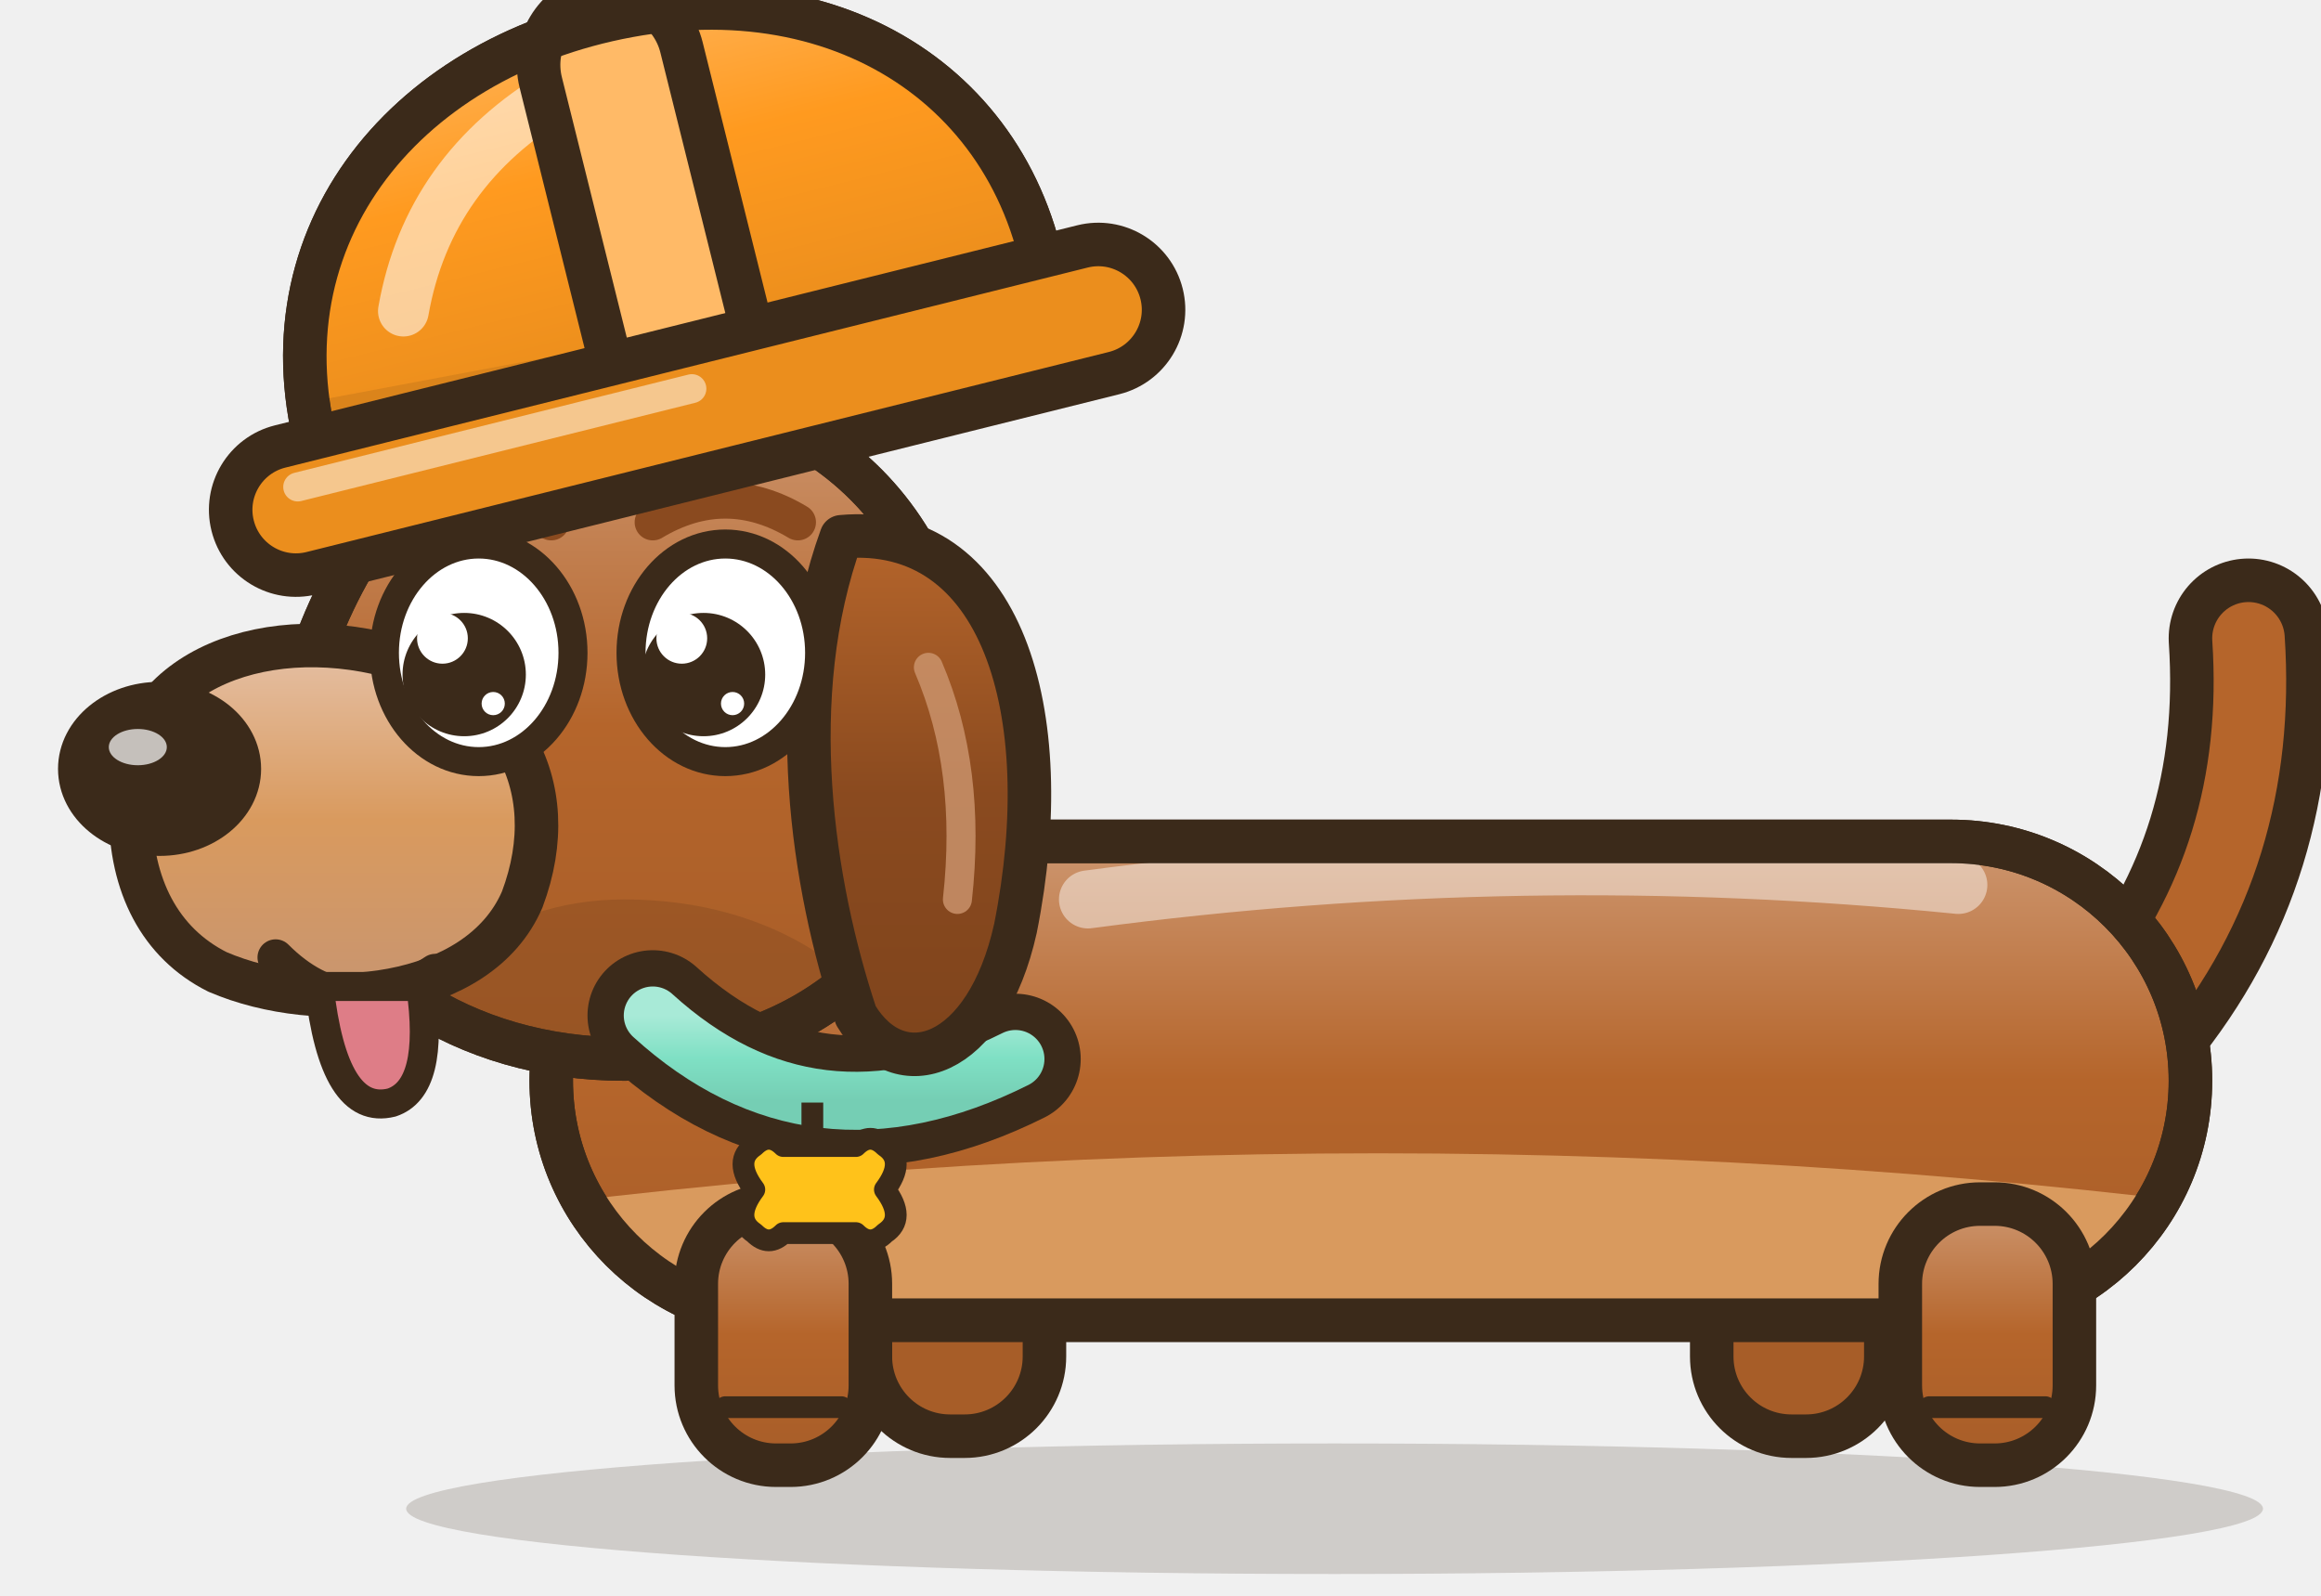
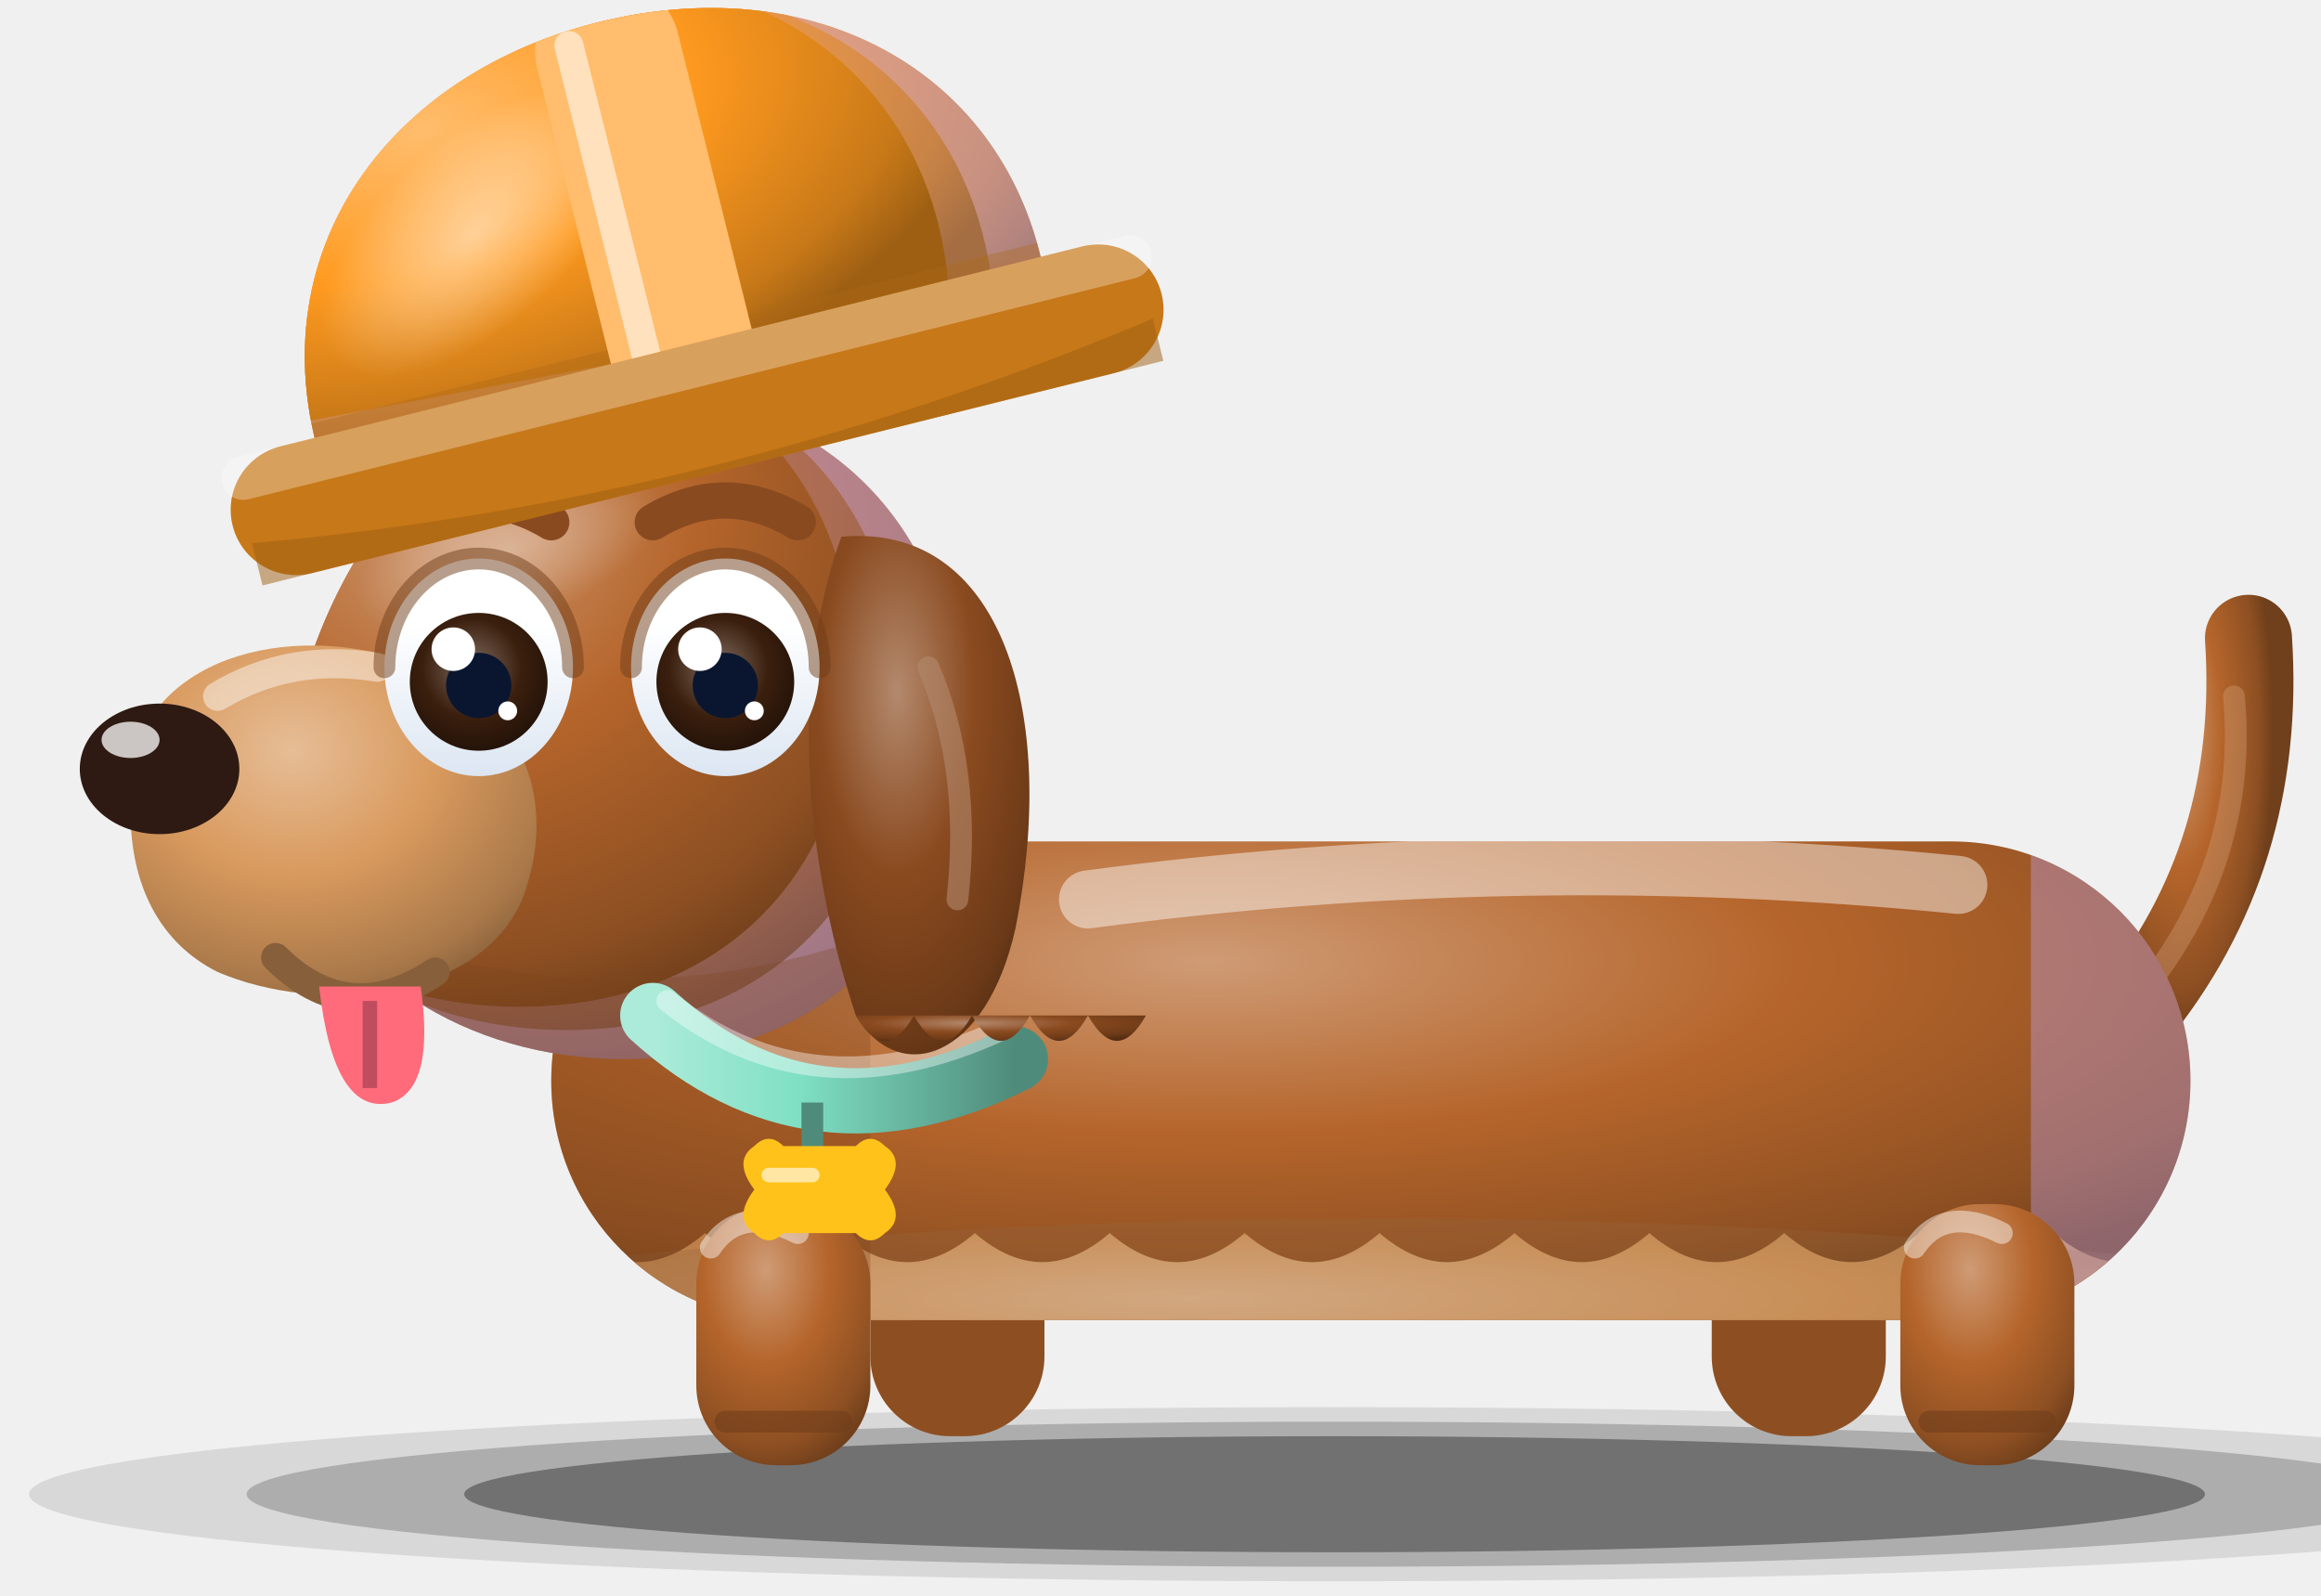
<svg xmlns="http://www.w3.org/2000/svg" viewBox="0 0 320 220" width="320" height="220">
  <defs>
-     <linearGradient id="fu" x1="0" y1="0" x2="0" y2="1">
-       <stop offset="0" stop-color="#CD966F" />
-       <stop offset=".5" stop-color="#B5652B" />
-       <stop offset="1" stop-color="#A75D28" />
+     <radialGradient id="gF" cx="0.4" cy="0.25" r="0.8">
+       <stop offset="0" stop-color="#CF9B75" />
+       <stop offset=".45" stop-color="#B5652B" />
+       <stop offset=".85" stop-color="#8D4F22" />
+       <stop offset="1" stop-color="#703F1B" />
+     </radialGradient>
+     <radialGradient id="gMz" cx="0.4" cy="0.3" r="0.78">
+       <stop offset="0" stop-color="#E6BD96" />
+       <stop offset=".45" stop-color="#D99A5E" />
+       <stop offset=".85" stop-color="#A97849" />
+       <stop offset="1" stop-color="#875F3A" />
+     </radialGradient>
+     <radialGradient id="gE" cx="0.4" cy="0.3" r="0.78">
+       <stop offset="0" stop-color="#B3896D" />
+       <stop offset=".45" stop-color="#8A4A1F" />
+       <stop offset=".85" stop-color="#6C3A18" />
+       <stop offset="1" stop-color="#562E13" />
+     </radialGradient>
+     <radialGradient id="gHm" cx="0.36" cy="0.28" r="0.8">
+       <stop offset="0" stop-color="#FFBD6D" />
+       <stop offset=".45" stop-color="#FF9A1F" />
+       <stop offset=".85" stop-color="#C77818" />
+       <stop offset="1" stop-color="#9E5F13" />
+     </radialGradient>
+     <linearGradient id="gCl" x1="0" y1="0" x2="1" y2="0">
+       <stop offset="0" stop-color="#ACEBD9" />
+       <stop offset=".4" stop-color="#7FE0C4" />
+       <stop offset="1" stop-color="#4F8B7A" />
    </linearGradient>
-     <linearGradient id="mz" x1="0" y1="0" x2="0" y2="1">
-       <stop offset="0" stop-color="#E5C0A5" />
-       <stop offset=".5" stop-color="#D99A5E" />
-       <stop offset="1" stop-color="#C89570" />
+     <radialGradient id="gSp" cx="0.5" cy="0.5" r="0.5">
+       <stop offset="0" stop-color="#FFFFFF" stop-opacity="0.35" />
+       <stop offset="0.55" stop-color="#FFFFFF" stop-opacity="0.175" />
+       <stop offset="1" stop-color="#FFFFFF" stop-opacity="0" />
+     </radialGradient>
+     <radialGradient id="gSp2" cx="0.5" cy="0.5" r="0.5">
+       <stop offset="0" stop-color="#FFFFFF" stop-opacity="0.5" />
+       <stop offset="0.55" stop-color="#FFFFFF" stop-opacity="0.25" />
+       <stop offset="1" stop-color="#FFFFFF" stop-opacity="0" />
+     </radialGradient>
+     <linearGradient id="eyw" x1="0" y1="0" x2="0" y2="1">
+       <stop offset=".3" stop-color="#FFFFFF" />
+       <stop offset="1" stop-color="#DCE6F2" />
    </linearGradient>
-     <linearGradient id="er" x1="0" y1="0" x2="0" y2="1">
-       <stop offset="0" stop-color="#B5652B" />
-       <stop offset=".5" stop-color="#8A4A1F" />
-       <stop offset="1" stop-color="#7F441C" />
-     </linearGradient>
-     <linearGradient id="hm" x1="0" y1="0" x2="0" y2="1">
-       <stop offset="0" stop-color="#FFBA67" />
-       <stop offset=".5" stop-color="#FF9A1F" />
-       <stop offset="1" stop-color="#EB8E1D" />
-     </linearGradient>
-     <linearGradient id="cl" x1="0" y1="0" x2="0" y2="1">
-       <stop offset="0" stop-color="#A8EAD7" />
-       <stop offset=".5" stop-color="#7FE0C4" />
-       <stop offset="1" stop-color="#75CEB4" />
-     </linearGradient>
+     <radialGradient id="eyi" cx=".45" cy=".4" r=".6">
+       <stop offset="0" stop-color="#806D62" />
+       <stop offset=".6" stop-color="#3B1F0E" />
+       <stop offset="1" stop-color="#251309" />
+     </radialGradient>
+     <g id="ey">
+       <ellipse rx="13" ry="15" fill="url(#eyw)" />
+       <circle cy="2" r="9.5" fill="url(#eyi)" />
+       <circle cy="2.5" r="4.5" fill="#0A1630" />
+       <circle cx="-3.5" cy="-2.5" r="3" fill="#FFFFFF" />
+       <circle cx="4" cy="6" r="1.3" fill="#FFFFFF" />
+       <path d="M-13 0A13 15 0 0 1 13 0" fill="none" stroke="#703F1B" stroke-opacity=".5" stroke-width="3" stroke-linecap="round" />
+     </g>
    <rect id="bd" x="76" y="116" width="226" height="66" rx="33" />
    <path id="hd" d="M86 54C116 54 134 76 132 104C130 130 112 146 86 146C64 146 46 134 40 116C36 100 50 54 86 54Z" />
    <path id="dm" d="M38 64C36 32 62 12 94 14C126 16 146 40 140 70Z" />
-     <clipPath id="cb">
+     <clipPath id="cbd">
      <use href="#bd" />
    </clipPath>
-     <clipPath id="ch">
+     <clipPath id="chd">
      <use href="#hd" />
    </clipPath>
-     <clipPath id="cd">
+     <clipPath id="cdm">
      <use href="#dm" />
    </clipPath>
  </defs>
-   <ellipse cx="184" cy="208" rx="128" ry="9" fill="#3B2A1A" fill-opacity=".18" />
-   <g stroke="#3B2A1A" stroke-width="6" stroke-linejoin="round">
-     <path d="M294 140Q312 118 310 88" fill="none" stroke-width="22" stroke-linecap="round" />
-     <path d="M294 140Q312 118 310 88" fill="none" stroke="#B5652B" stroke-width="10" stroke-linecap="round" />
-     <g fill="url(#fu)">
-       <rect x="236" y="162" width="24" height="36" rx="11" fill="#A75D28" />
-       <rect x="120" y="162" width="24" height="36" rx="11" fill="#A75D28" />
+   <g fill="#000000">
+     <ellipse cx="184" cy="206" rx="180" ry="12" fill-opacity=".1" />
+     <ellipse cx="184" cy="206" rx="150" ry="10" fill-opacity=".2" />
+     <ellipse cx="184" cy="206" rx="120" ry="8" fill-opacity=".35" />
+   </g>
+   <path d="M294 140Q312 118 310 88" fill="none" stroke="url(#gF)" stroke-width="12" stroke-linecap="round" />
+   <path d="M296 136Q310 118 308 96" fill="none" stroke="#CF9B75" stroke-opacity=".4" stroke-width="3" stroke-linecap="round" />
+   <rect x="236" y="162" width="24" height="36" rx="11" fill="#8D4F22" />
+   <rect x="120" y="162" width="24" height="36" rx="11" fill="#8D4F22" />
+   <use href="#bd" fill="url(#gF)" />
+   <g clip-path="url(#cbd)">
+     <path d="M60 170q9.3 8 18.6 0q9.3 8 18.6 0q9.3 8 18.6 0q9.3 8 18.6 0q9.3 8 18.6 0q9.3 8 18.6 0q9.3 8 18.6 0q9.3 8 18.6 0q9.3 8 18.6 0q9.3 8 18.6 0q9.3 8 18.6 0q9.3 8 18.6 0q9.3 8 18.6 0q9.3 8 18.6 0V200H60Z" fill="url(#gMz)" />
+     <path d="M60 176Q190 160 320 176V200H60Z" fill="#946940" fill-opacity=".25" />
+     <path d="M150 124Q210 116 270 122" fill="none" stroke="#FFFFFF" stroke-opacity=".45" stroke-width="8" stroke-linecap="round" />
+     <path d="M280 110V190H302V110Z" fill="#C7ADFF" fill-opacity=".35" />
+     <path d="M60 110H120V200H60Z" fill="#7B451D" fill-opacity=".3" />
+   </g>
+   <rect x="262" y="166" width="24" height="36" rx="11" fill="url(#gF)" />
+   <rect x="96" y="166" width="24" height="36" rx="11" fill="url(#gF)" />
+   <path d="M100 196H116M266 196H282" stroke="#703F1B" stroke-opacity=".6" stroke-width="3" stroke-linecap="round" />
+   <path d="M98 172Q102 166 110 170M264 172Q268 166 276 170" fill="none" stroke="#FFFFFF" stroke-opacity=".45" stroke-width="3" stroke-linecap="round" />
+   <use href="#hd" fill="url(#gF)" />
+   <g clip-path="url(#chd)">
+     <use href="#hd" fill="#C7ADFF" fill-opacity="0.45" />
+     <use href="#hd" fill="url(#gF)" transform="translate(-8 -4)" />
+     <use href="#hd" fill="#C7ADFF" fill-opacity="0.2" transform="translate(-8 -4)" />
+     <use href="#hd" fill="url(#gF)" transform="translate(-14.4 -7.2)" />
+     <path d="M30 120Q86 150 140 120V160H30Z" fill="#7B451D" fill-opacity=".3" />
+     <ellipse cx="70" cy="76" rx="22" ry="10" transform="rotate(-20 70 76)" fill="url(#gSp)" />
+   </g>
+   <path d="M90 140Q112 160 140 146" fill="none" stroke="url(#gCl)" stroke-width="9" stroke-linecap="round" />
+   <path d="M92 138Q112 154 138 142" fill="none" stroke="#FFFFFF" stroke-opacity=".4" stroke-width="3" stroke-linecap="round" />
+   <path d="M116 74C138 72 146 98 140 128C136 146 124 150 118 140C112 122 108 96 116 74Z" fill="url(#gE)" />
+   <path d="M118 140q4 7 8 0q4 7 8 0q4 7 8 0q4 7 8 0q4 7 8 0" fill="url(#gE)" />
+   <path d="M128 92Q134 106 132 124" fill="none" stroke="#B3896D" stroke-opacity=".6" stroke-width="3" stroke-linecap="round" />
+   <path d="M18 112C16 94 34 86 52 90C70 94 78 108 72 124C66 138 44 140 30 134C22 130 18 122 18 112Z" fill="url(#gMz)" />
+   <path d="M30 96Q40 90 52 92" fill="none" stroke="#FFFFFF" stroke-opacity=".45" stroke-width="4" stroke-linecap="round" />
+   <g id="face">
+     <path d="M38 132Q48 142 60 134" fill="none" stroke="#875F3A" stroke-width="4" stroke-linecap="round" />
+     <path d="M44 136Q46 154 54 152Q60 150 58 136Z" fill="#FF6B7A" />
+     <path d="M51 138V150" stroke="#4A1430" stroke-opacity=".35" stroke-width="2" />
+     <ellipse cx="22" cy="106" rx="11" ry="9" fill="#2E1A12" />
+     <ellipse cx="18" cy="102" rx="4" ry="2.5" fill="#FFFFFF" fill-opacity=".75" />
+     <use href="#ey" transform="translate(66 92)" />
+     <use href="#ey" transform="translate(100 92)" />
+     <path d="M56 72Q66 66 76 72M90 72Q100 66 110 72" fill="none" stroke="#8A4A1F" stroke-width="5" stroke-linecap="round" />
+   </g>
+   <g transform="translate(2 -12) rotate(-14 90 52)">
+     <use href="#dm" fill="url(#gHm)" />
+     <g clip-path="url(#cdm)">
+       <use href="#dm" fill="#C7ADFF" fill-opacity="0.45" />
+       <use href="#dm" fill="url(#gHm)" transform="translate(-7 -4)" />
+       <use href="#dm" fill="#C7ADFF" fill-opacity="0.2" transform="translate(-7 -4)" />
+       <use href="#dm" fill="url(#gHm)" transform="translate(-12.6 -7.2)" />
+       <path d="M30 58H150V74H30Z" fill="#AD6915" fill-opacity=".35" />
+       <ellipse cx="66" cy="38" rx="26" ry="13" transform="rotate(-28 66 38)" fill="url(#gSp2)" />
+       <rect x="80" y="8" width="20" height="66" rx="10" fill="#FFBD6D" />
+       <path d="M85 16V60" stroke="#FFFFFF" stroke-opacity=".55" stroke-width="4" stroke-linecap="round" />
    </g>
-     <use href="#bd" fill="url(#fu)" />
-     <g clip-path="url(#cb)" stroke="none">
-       <path d="M60 168Q190 150 320 168V200H60Z" fill="#D99A5E" />
-       <use href="#bd" fill="#7B451D" fill-opacity=".3" transform="translate(0 64)" />
-       <path d="M150 124Q210 116 270 122" fill="none" stroke="#FFFFFF" stroke-opacity=".45" stroke-width="8" stroke-linecap="round" />
-     </g>
-     <use href="#bd" fill="none" />
-     <rect x="262" y="166" width="24" height="36" rx="11" fill="url(#fu)" />
-     <rect x="96" y="166" width="24" height="36" rx="11" fill="url(#fu)" />
-     <path d="M100 194H116M266 194H282" stroke-width="3" stroke-linecap="round" />
-     <use href="#hd" fill="url(#fu)" />
-     <g clip-path="url(#ch)" stroke="none">
-       <use href="#hd" fill="#7B451D" fill-opacity=".35" transform="translate(0 70)" />
-     </g>
-     <use href="#hd" fill="none" />
-     <path d="M90 140Q112 160 140 146" fill="none" stroke-width="18" stroke-linecap="round" />
-     <path d="M90 140Q112 160 140 146" fill="none" stroke="url(#cl)" stroke-width="8" stroke-linecap="round" />
-     <path d="M116 74C138 72 146 98 140 128C136 146 124 150 118 140C112 122 108 96 116 74Z" fill="url(#er)" />
-     <path d="M128 92Q134 106 132 124" fill="none" stroke="#CD966F" stroke-width="4" stroke-linecap="round" stroke-opacity=".8" />
-     <path d="M18 112C16 94 34 86 52 90C70 94 78 108 72 124C66 138 44 140 30 134C22 130 18 122 18 112Z" fill="url(#mz)" />
-     <g id="face">
-       <path d="M38 132Q48 142 60 134" fill="none" stroke-width="5" stroke-linecap="round" />
-       <path d="M44 136Q46 154 54 152Q60 150 58 136Z" fill="#DE7D87" stroke-width="4" />
-       <ellipse cx="22" cy="106" rx="11" ry="9" fill="#3B2A1A" />
-       <ellipse cx="19" cy="103" rx="4" ry="2.5" fill="#FFFFFF" fill-opacity=".7" stroke="none" />
-       <ellipse cx="66" cy="90" rx="13" ry="15" fill="#FFFFFF" stroke-width="4" />
-       <ellipse cx="100" cy="90" rx="13" ry="15" fill="#FFFFFF" stroke-width="4" />
-       <circle cx="64" cy="93" r="8.5" fill="#3B2A1A" stroke="none" />
-       <circle cx="97" cy="93" r="8.5" fill="#3B2A1A" stroke="none" />
-       <circle cx="61" cy="88" r="3.5" fill="#FFFFFF" stroke="none" />
-       <circle cx="94" cy="88" r="3.5" fill="#FFFFFF" stroke="none" />
-       <circle cx="68" cy="97" r="1.6" fill="#FFFFFF" stroke="none" />
-       <circle cx="101" cy="97" r="1.6" fill="#FFFFFF" stroke="none" />
-       <path d="M56 72Q66 66 76 72M90 72Q100 66 110 72" fill="none" stroke="#8A4A1F" stroke-width="5" stroke-linecap="round" />
-     </g>
-     <g transform="translate(2 -12) rotate(-14 90 52)">
-       <use href="#dm" fill="url(#hm)" />
-       <g clip-path="url(#cd)" stroke="none">
-         <use href="#dm" fill="#AD6915" fill-opacity=".35" />
-         <use href="#dm" y="-9" fill="url(#hm)" />
-         <path d="M54 46Q62 28 82 22" fill="none" stroke="#FFFFFF" stroke-opacity=".55" stroke-width="7" stroke-linecap="round" />
-       </g>
-       <rect x="80" y="10" width="20" height="62" rx="10" fill="#FFBA67" />
-       <use href="#dm" fill="none" />
-       <rect x="24" y="60" width="132" height="18" rx="9" fill="#EB8E1D" />
-       <path d="M34 66H90" stroke="#FFFFFF" stroke-opacity=".5" stroke-width="4" stroke-linecap="round" />
-     </g>
-     <path d="M112 152V160" stroke-width="3" />
-     <path d="M104 164Q101 160 104 158Q106 156 108 158H118Q120 156 122 158Q125 160 122 164Q125 168 122 170Q120 172 118 170H108Q106 172 104 170Q101 168 104 164Z" fill="#FFC21A" stroke-width="3" />
+     <rect x="24" y="60" width="132" height="18" rx="9" fill="#C77818" />
+     <rect x="24" y="60" width="132" height="6" rx="3" fill="#FFFFFF" fill-opacity=".3" />
+     <path d="M26 72Q90 82 154 72V78H26Z" fill="#9E5F13" fill-opacity=".5" />
  </g>
+   <path d="M112 152V160" stroke="#4F8B7A" stroke-width="3" />
+   <path d="M104 164Q101 160 104 158Q106 156 108 158H118Q120 156 122 158Q125 160 122 164Q125 168 122 170Q120 172 118 170H108Q106 172 104 170Q101 168 104 164Z" fill="#FFC21A" />
+   <path d="M106 162H112" stroke="#FFFFFF" stroke-opacity=".6" stroke-width="2" stroke-linecap="round" />
</svg>
